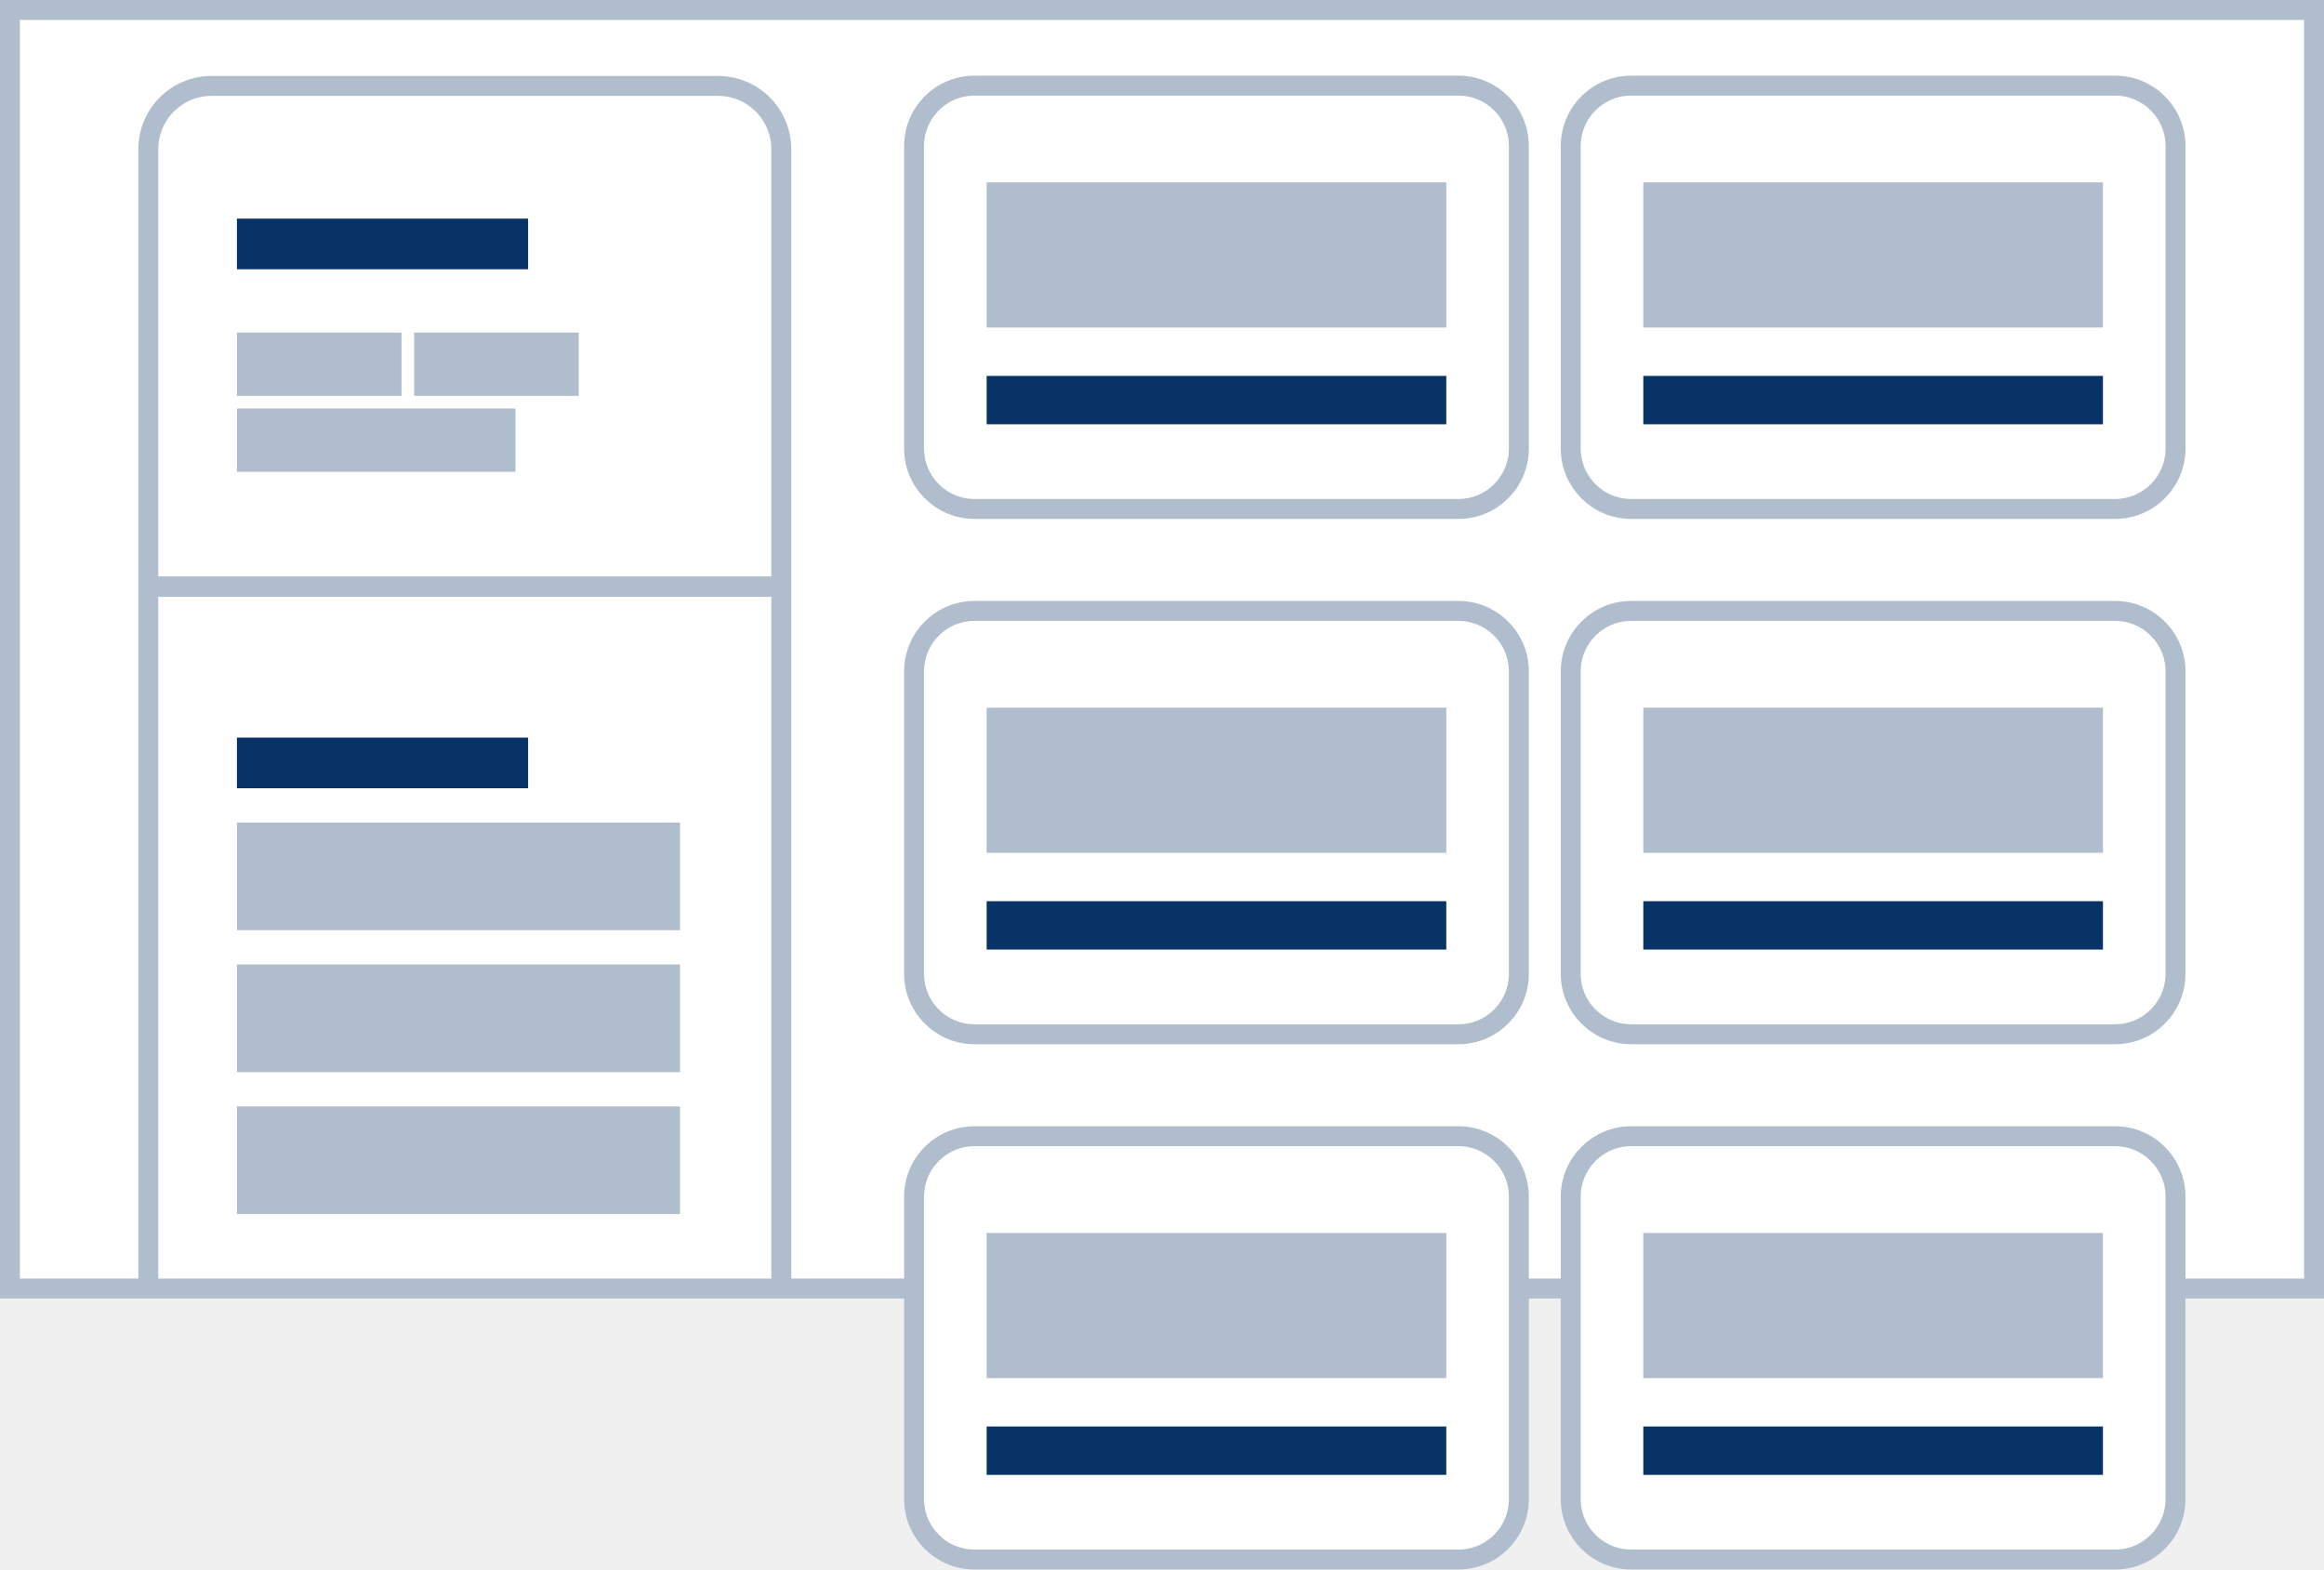
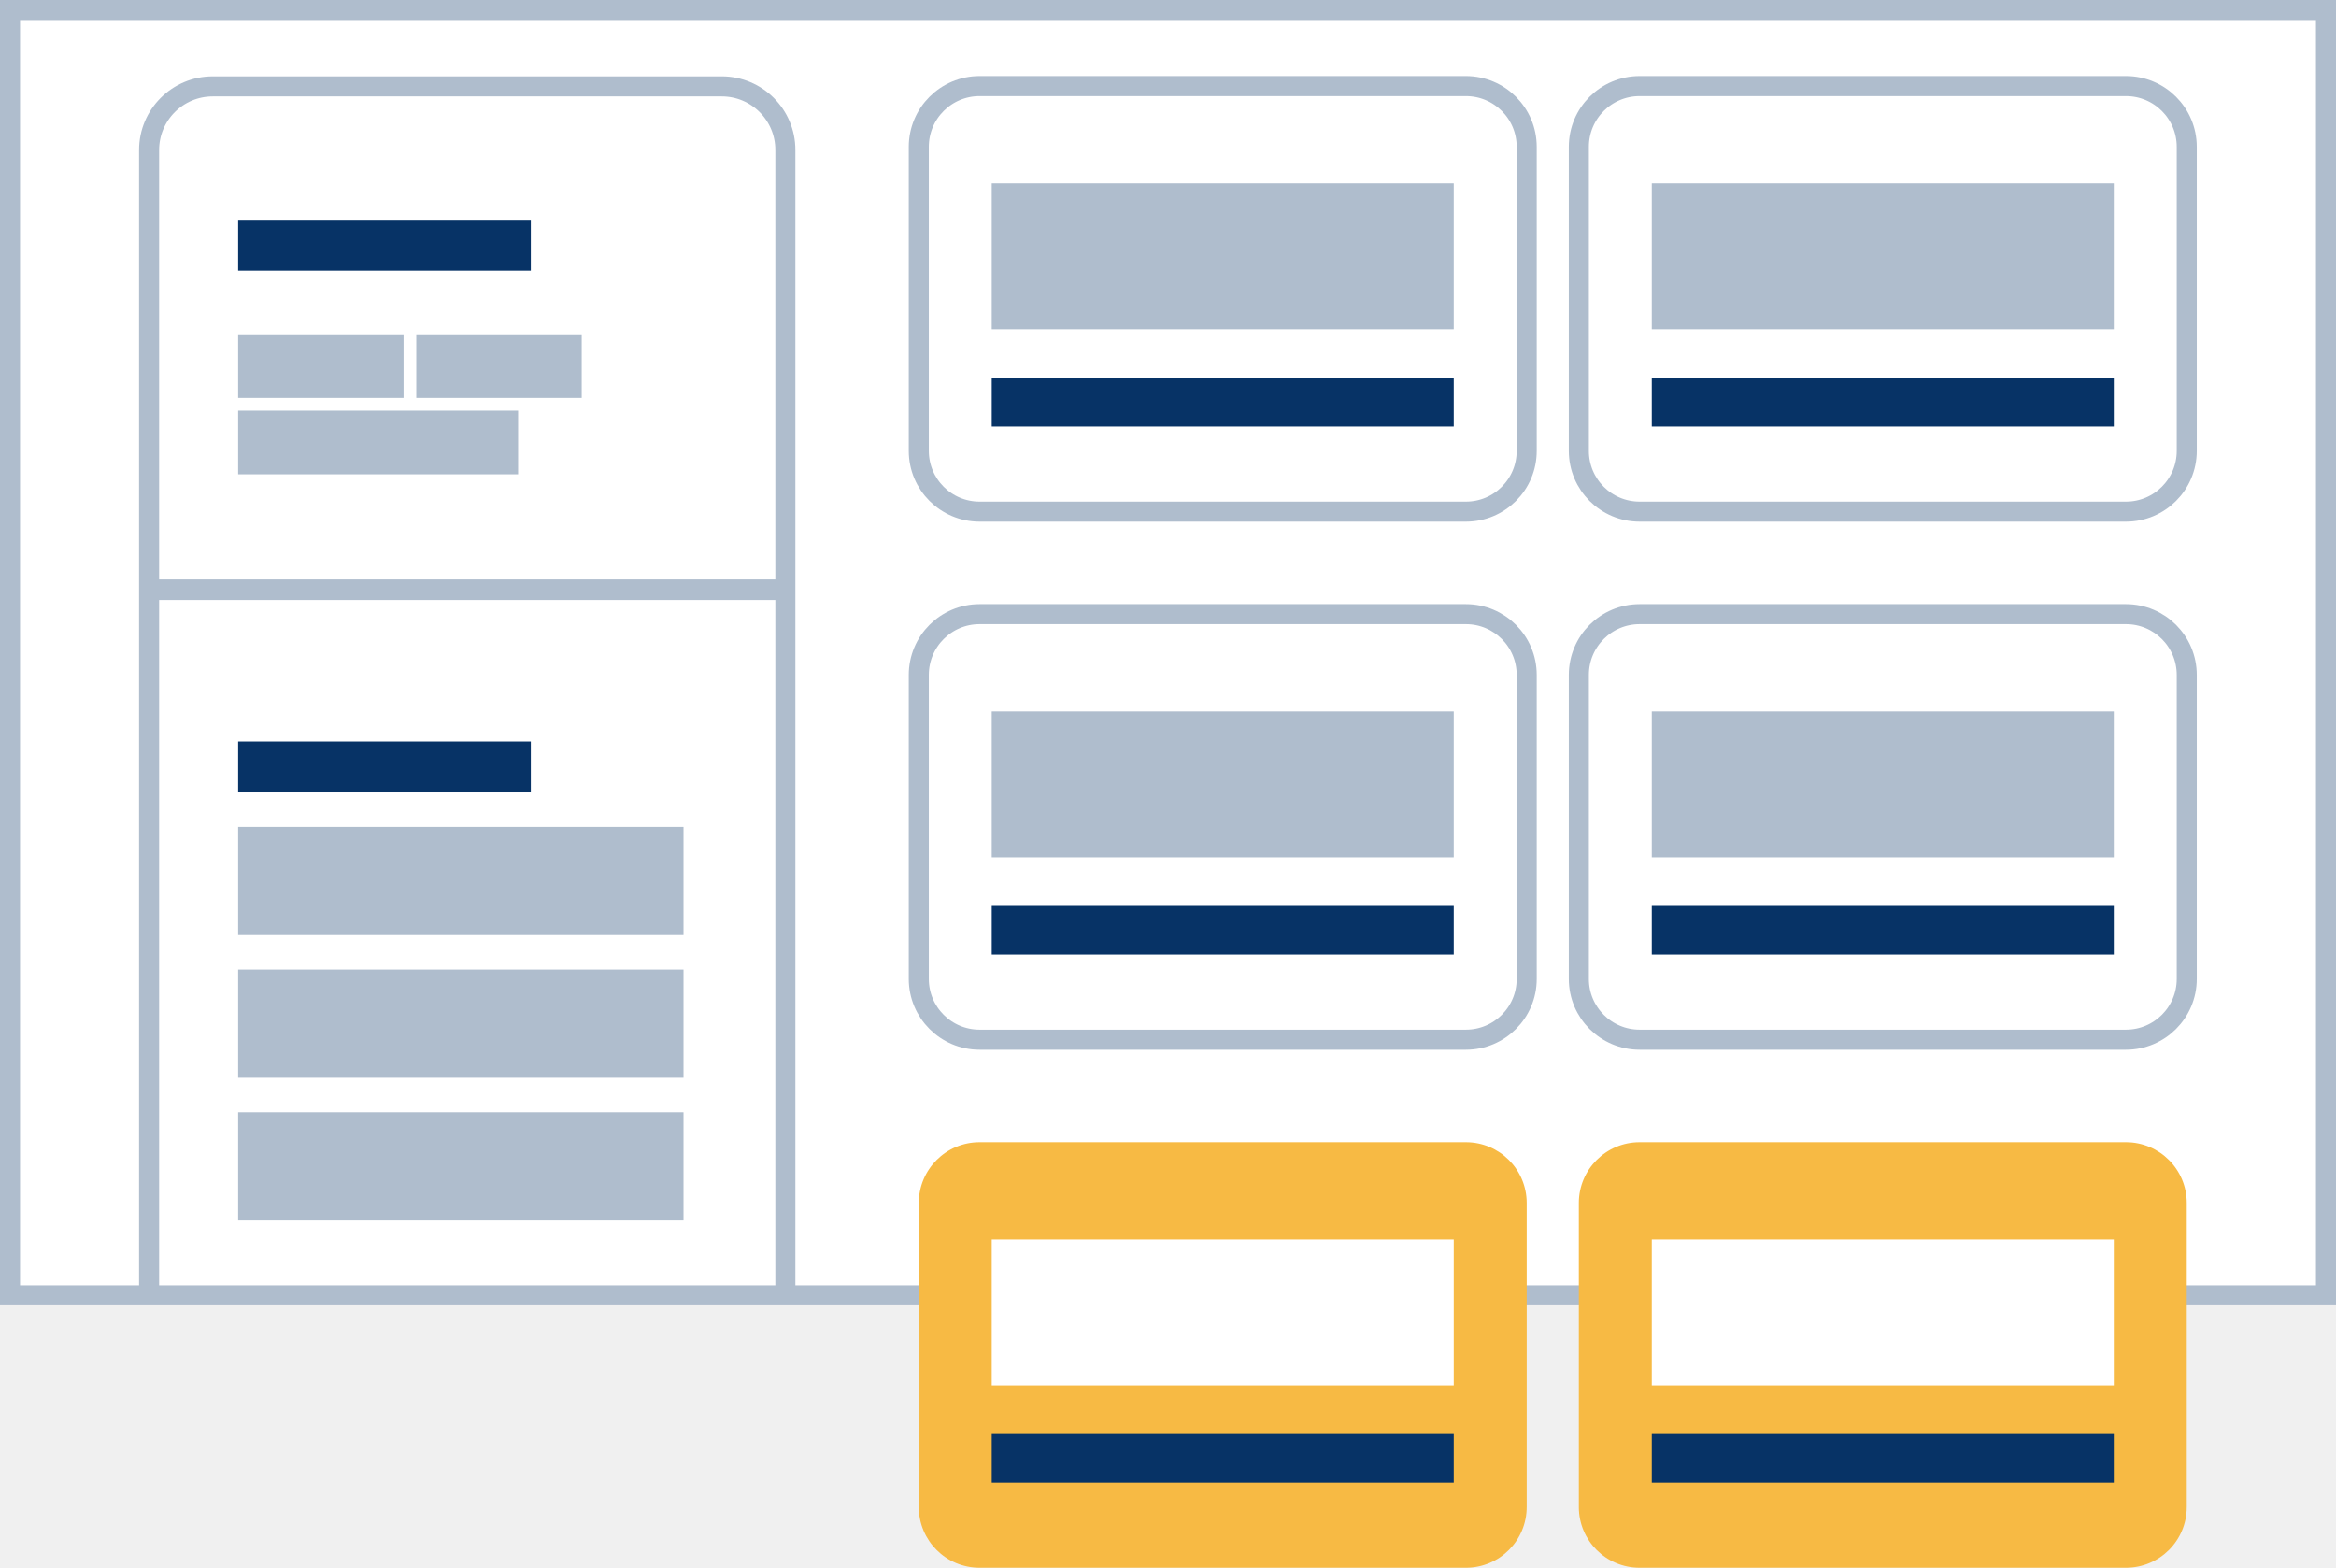
- <svg xmlns="http://www.w3.org/2000/svg" width="247.74" height="167.321" viewBox="0 0 247.74 167.321">
+ <svg xmlns="http://www.w3.org/2000/svg" width="247.739" height="166.258" viewBox="0 0 247.739 166.258">
  <defs>
-     <style>.a,.c,.f{fill:#fff;}.a,.b,.c{stroke:#afbdcd;stroke-miterlimit:10;}.a,.b{stroke-width:2.126px;}.b{fill:none;}.c{stroke-width:2.181px;}.d{fill:#073366;}.e{fill:#afbdcd;}</style>
+     <style>.a{fill:#fff;}.b,.c{fill:none;stroke:#afbdcd;stroke-miterlimit:10;}.b{stroke-width:2.126px;}.c{stroke-width:2.181px;}.d{fill:#073366;}.e{fill:#afbdcd;}.f{fill:#f7ba44;}</style>
  </defs>
-   <g transform="translate(-1313.526 -2101.441)">
-     <rect class="a" width="245.614" height="136.302" transform="translate(1314.589 2102.504)" />
-     <path class="b" d="M1329.336,2239.255V2117.349a6.748,6.748,0,0,1,6.748-6.748h53.981a6.748,6.748,0,0,1,6.748,6.748v121.175" />
-     <line class="c" x1="67.296" transform="translate(1329.336 2163.98)" />
-     <rect class="d" width="31.039" height="5.398" transform="translate(1338.783 2124.747)" />
-     <rect class="d" width="31.039" height="5.398" transform="translate(1338.783 2180.077)" />
-     <rect class="e" width="17.544" height="6.748" transform="translate(1338.783 2136.892)" />
-     <rect class="e" width="17.544" height="6.748" transform="translate(1357.677 2136.892)" />
-     <rect class="e" width="29.69" height="6.748" transform="translate(1338.783 2144.99)" />
-     <rect class="e" width="47.233" height="11.476" transform="translate(1338.783 2204.262)" />
-     <rect class="e" width="47.233" height="11.476" transform="translate(1338.783 2219.393)" />
-     <rect class="e" width="47.233" height="11.476" transform="translate(1338.783 2189.13)" />
-     <rect class="f" width="64.471" height="45.13" rx="6.447" transform="translate(1480.967 2110.569)" />
-     <rect class="b" width="64.471" height="45.13" rx="6.447" transform="translate(1480.967 2110.569)" />
-     <rect class="d" width="48.998" height="5.158" transform="translate(1488.704 2141.515)" />
-     <rect class="e" width="48.998" height="15.473" transform="translate(1488.704 2120.884)" />
-     <rect class="f" width="64.471" height="45.13" rx="6.447" transform="translate(1480.967 2166.569)" />
-     <rect class="b" width="64.471" height="45.13" rx="6.447" transform="translate(1480.967 2166.569)" />
-     <rect class="d" width="48.998" height="5.158" transform="translate(1488.704 2197.515)" />
-     <rect class="e" width="48.998" height="15.473" transform="translate(1488.704 2176.884)" />
-     <rect class="f" width="64.471" height="45.13" rx="6.447" transform="translate(1480.967 2222.569)" />
-     <rect class="b" width="64.471" height="45.13" rx="6.447" transform="translate(1480.967 2222.569)" />
-     <rect class="d" width="48.998" height="5.158" transform="translate(1488.704 2253.515)" />
-     <rect class="e" width="48.998" height="15.473" transform="translate(1488.704 2232.884)" />
-     <rect class="f" width="64.471" height="45.13" rx="6.447" transform="translate(1410.967 2110.569)" />
-     <rect class="b" width="64.471" height="45.13" rx="6.447" transform="translate(1410.967 2110.569)" />
-     <rect class="d" width="48.998" height="5.158" transform="translate(1418.704 2141.515)" />
-     <rect class="e" width="48.998" height="15.473" transform="translate(1418.704 2120.884)" />
-     <rect class="f" width="64.471" height="45.13" rx="6.447" transform="translate(1410.967 2166.569)" />
-     <rect class="b" width="64.471" height="45.13" rx="6.447" transform="translate(1410.967 2166.569)" />
-     <rect class="d" width="48.998" height="5.158" transform="translate(1418.704 2197.515)" />
-     <rect class="e" width="48.998" height="15.473" transform="translate(1418.704 2176.884)" />
-     <rect class="f" width="64.471" height="45.13" rx="6.447" transform="translate(1410.967 2222.569)" />
-     <rect class="b" width="64.471" height="45.13" rx="6.447" transform="translate(1410.967 2222.569)" />
-     <rect class="d" width="48.998" height="5.158" transform="translate(1418.704 2253.515)" />
-     <rect class="e" width="48.998" height="15.473" transform="translate(1418.704 2232.884)" />
+   <g transform="translate(-3304.387 -1968.41)">
+     <rect class="a" width="245.613" height="136.302" transform="translate(3305.45 1969.473)" />
+     <rect class="b" width="245.613" height="136.302" transform="translate(3305.45 1969.473)" />
+     <path class="b" d="M970.2,995.226V873.32a6.748,6.748,0,0,1,6.748-6.748h53.98a6.748,6.748,0,0,1,6.749,6.748V994.495" transform="translate(2350 1110.998)" />
+     <line class="a" x1="67.297" transform="translate(3320.196 2030.949)" />
+     <line class="c" x1="67.297" transform="translate(3320.196 2030.949)" />
+     <rect class="d" width="31.039" height="5.398" transform="translate(3329.644 1991.716)" />
+     <rect class="d" width="31.039" height="5.398" transform="translate(3329.644 2047.046)" />
+     <rect class="e" width="17.544" height="6.748" transform="translate(3329.644 2003.862)" />
+     <rect class="e" width="17.544" height="6.748" transform="translate(3348.536 2003.862)" />
+     <rect class="e" width="29.689" height="6.748" transform="translate(3329.644 2011.959)" />
+     <rect class="e" width="47.233" height="11.476" transform="translate(3329.644 2071.231)" />
+     <rect class="e" width="47.233" height="11.476" transform="translate(3329.644 2086.362)" />
+     <rect class="e" width="47.233" height="11.476" transform="translate(3329.644 2056.1)" />
+     <path class="a" d="M1128.275,866.54h51.577a6.446,6.446,0,0,1,6.447,6.447v32.236a6.446,6.446,0,0,1-6.447,6.447h-51.577a6.446,6.446,0,0,1-6.447-6.447V872.987a6.446,6.446,0,0,1,6.447-6.447" transform="translate(2350 1110.998)" />
+     <rect class="b" width="64.471" height="45.13" rx="6.447" transform="translate(3471.828 1977.538)" />
+     <rect class="d" width="48.998" height="5.158" transform="translate(3479.564 2008.484)" />
+     <rect class="e" width="48.998" height="15.473" transform="translate(3479.564 1987.854)" />
+     <path class="a" d="M1128.275,922.54h51.577a6.446,6.446,0,0,1,6.447,6.447v32.236a6.446,6.446,0,0,1-6.447,6.447h-51.577a6.446,6.446,0,0,1-6.447-6.447V928.987a6.446,6.446,0,0,1,6.447-6.447" transform="translate(2350 1110.998)" />
+     <rect class="b" width="64.471" height="45.13" rx="6.447" transform="translate(3471.828 2033.538)" />
+     <rect class="d" width="48.998" height="5.158" transform="translate(3479.564 2064.484)" />
+     <rect class="e" width="48.998" height="15.473" transform="translate(3479.564 2043.854)" />
+     <path class="f" d="M1128.275,978.54h51.577a6.446,6.446,0,0,1,6.447,6.447v32.236a6.446,6.446,0,0,1-6.447,6.447h-51.577a6.446,6.446,0,0,1-6.447-6.447V984.987a6.446,6.446,0,0,1,6.447-6.447" transform="translate(2350 1110.998)" />
+     <rect class="d" width="48.998" height="5.158" transform="translate(3479.564 2120.484)" />
+     <rect class="a" width="48.998" height="15.473" transform="translate(3479.564 2099.854)" />
+     <path class="a" d="M1058.275,866.54h51.577a6.446,6.446,0,0,1,6.447,6.447v32.236a6.446,6.446,0,0,1-6.447,6.447h-51.577a6.446,6.446,0,0,1-6.447-6.447V872.987a6.446,6.446,0,0,1,6.447-6.447" transform="translate(2350 1110.998)" />
+     <rect class="b" width="64.471" height="45.13" rx="6.447" transform="translate(3401.828 1977.538)" />
+     <rect class="d" width="48.998" height="5.158" transform="translate(3409.564 2008.484)" />
+     <rect class="e" width="48.998" height="15.473" transform="translate(3409.564 1987.854)" />
+     <path class="a" d="M1058.275,922.54h51.577a6.446,6.446,0,0,1,6.447,6.447v32.236a6.446,6.446,0,0,1-6.447,6.447h-51.577a6.446,6.446,0,0,1-6.447-6.447V928.987a6.446,6.446,0,0,1,6.447-6.447" transform="translate(2350 1110.998)" />
+     <rect class="b" width="64.471" height="45.13" rx="6.447" transform="translate(3401.828 2033.538)" />
+     <rect class="d" width="48.998" height="5.158" transform="translate(3409.564 2064.484)" />
+     <rect class="e" width="48.998" height="15.473" transform="translate(3409.564 2043.854)" />
+     <path class="f" d="M1058.275,978.54h51.577a6.446,6.446,0,0,1,6.447,6.447v32.236a6.446,6.446,0,0,1-6.447,6.447h-51.577a6.446,6.446,0,0,1-6.447-6.447V984.987a6.446,6.446,0,0,1,6.447-6.447" transform="translate(2350 1110.998)" />
+     <rect class="d" width="48.998" height="5.158" transform="translate(3409.564 2120.484)" />
+     <rect class="a" width="48.998" height="15.473" transform="translate(3409.564 2099.854)" />
  </g>
</svg>
